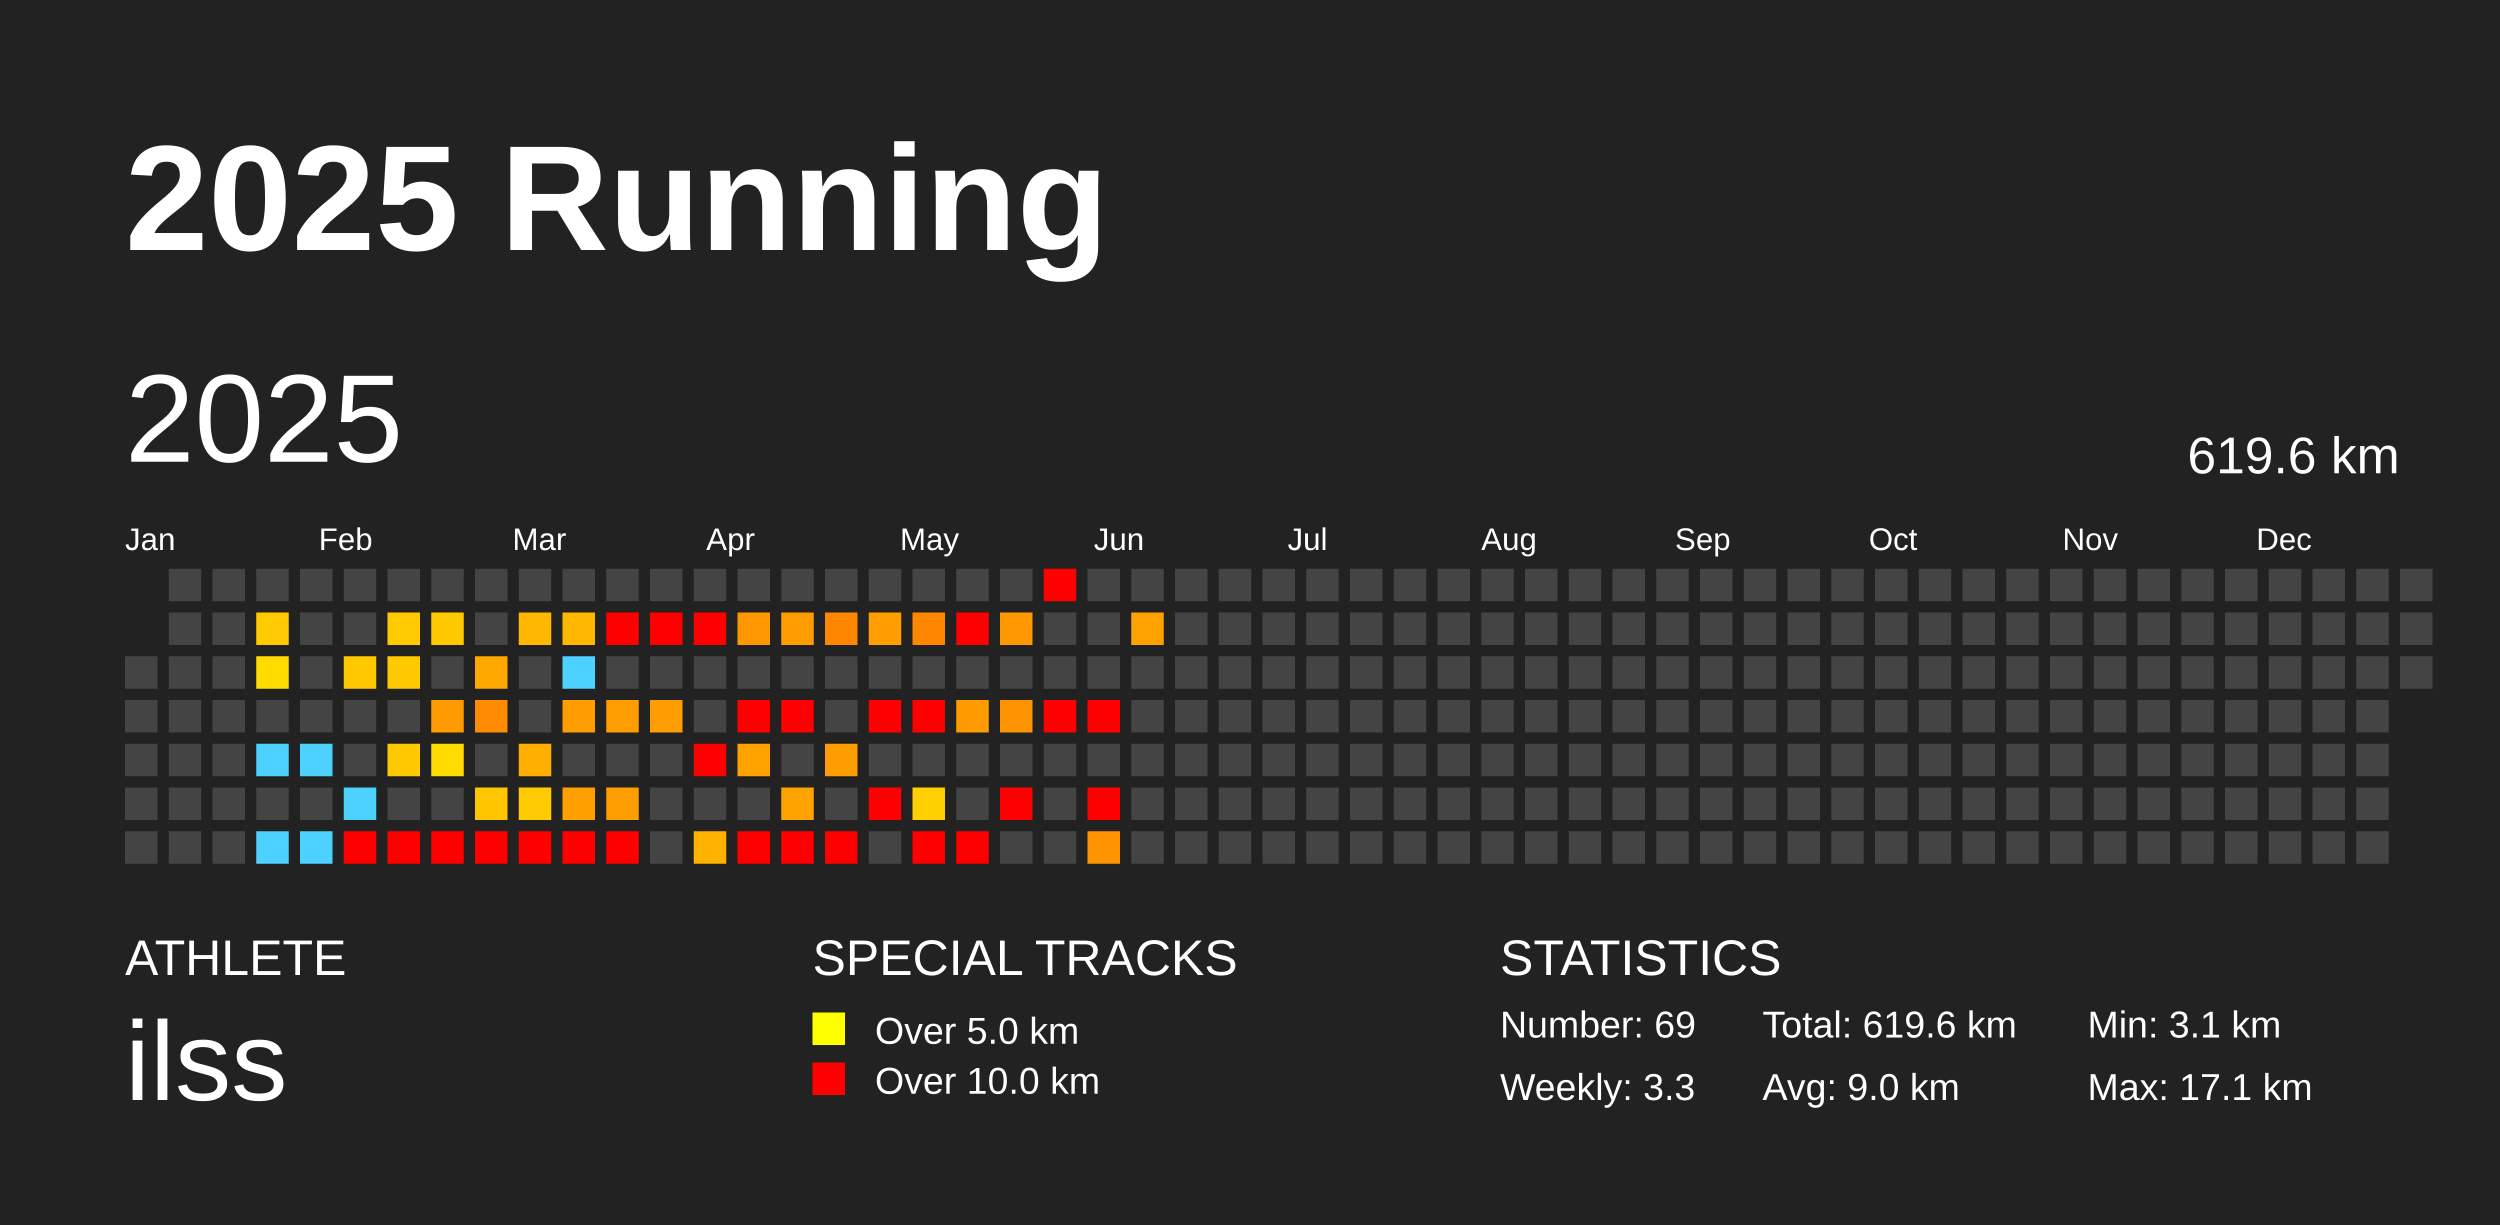
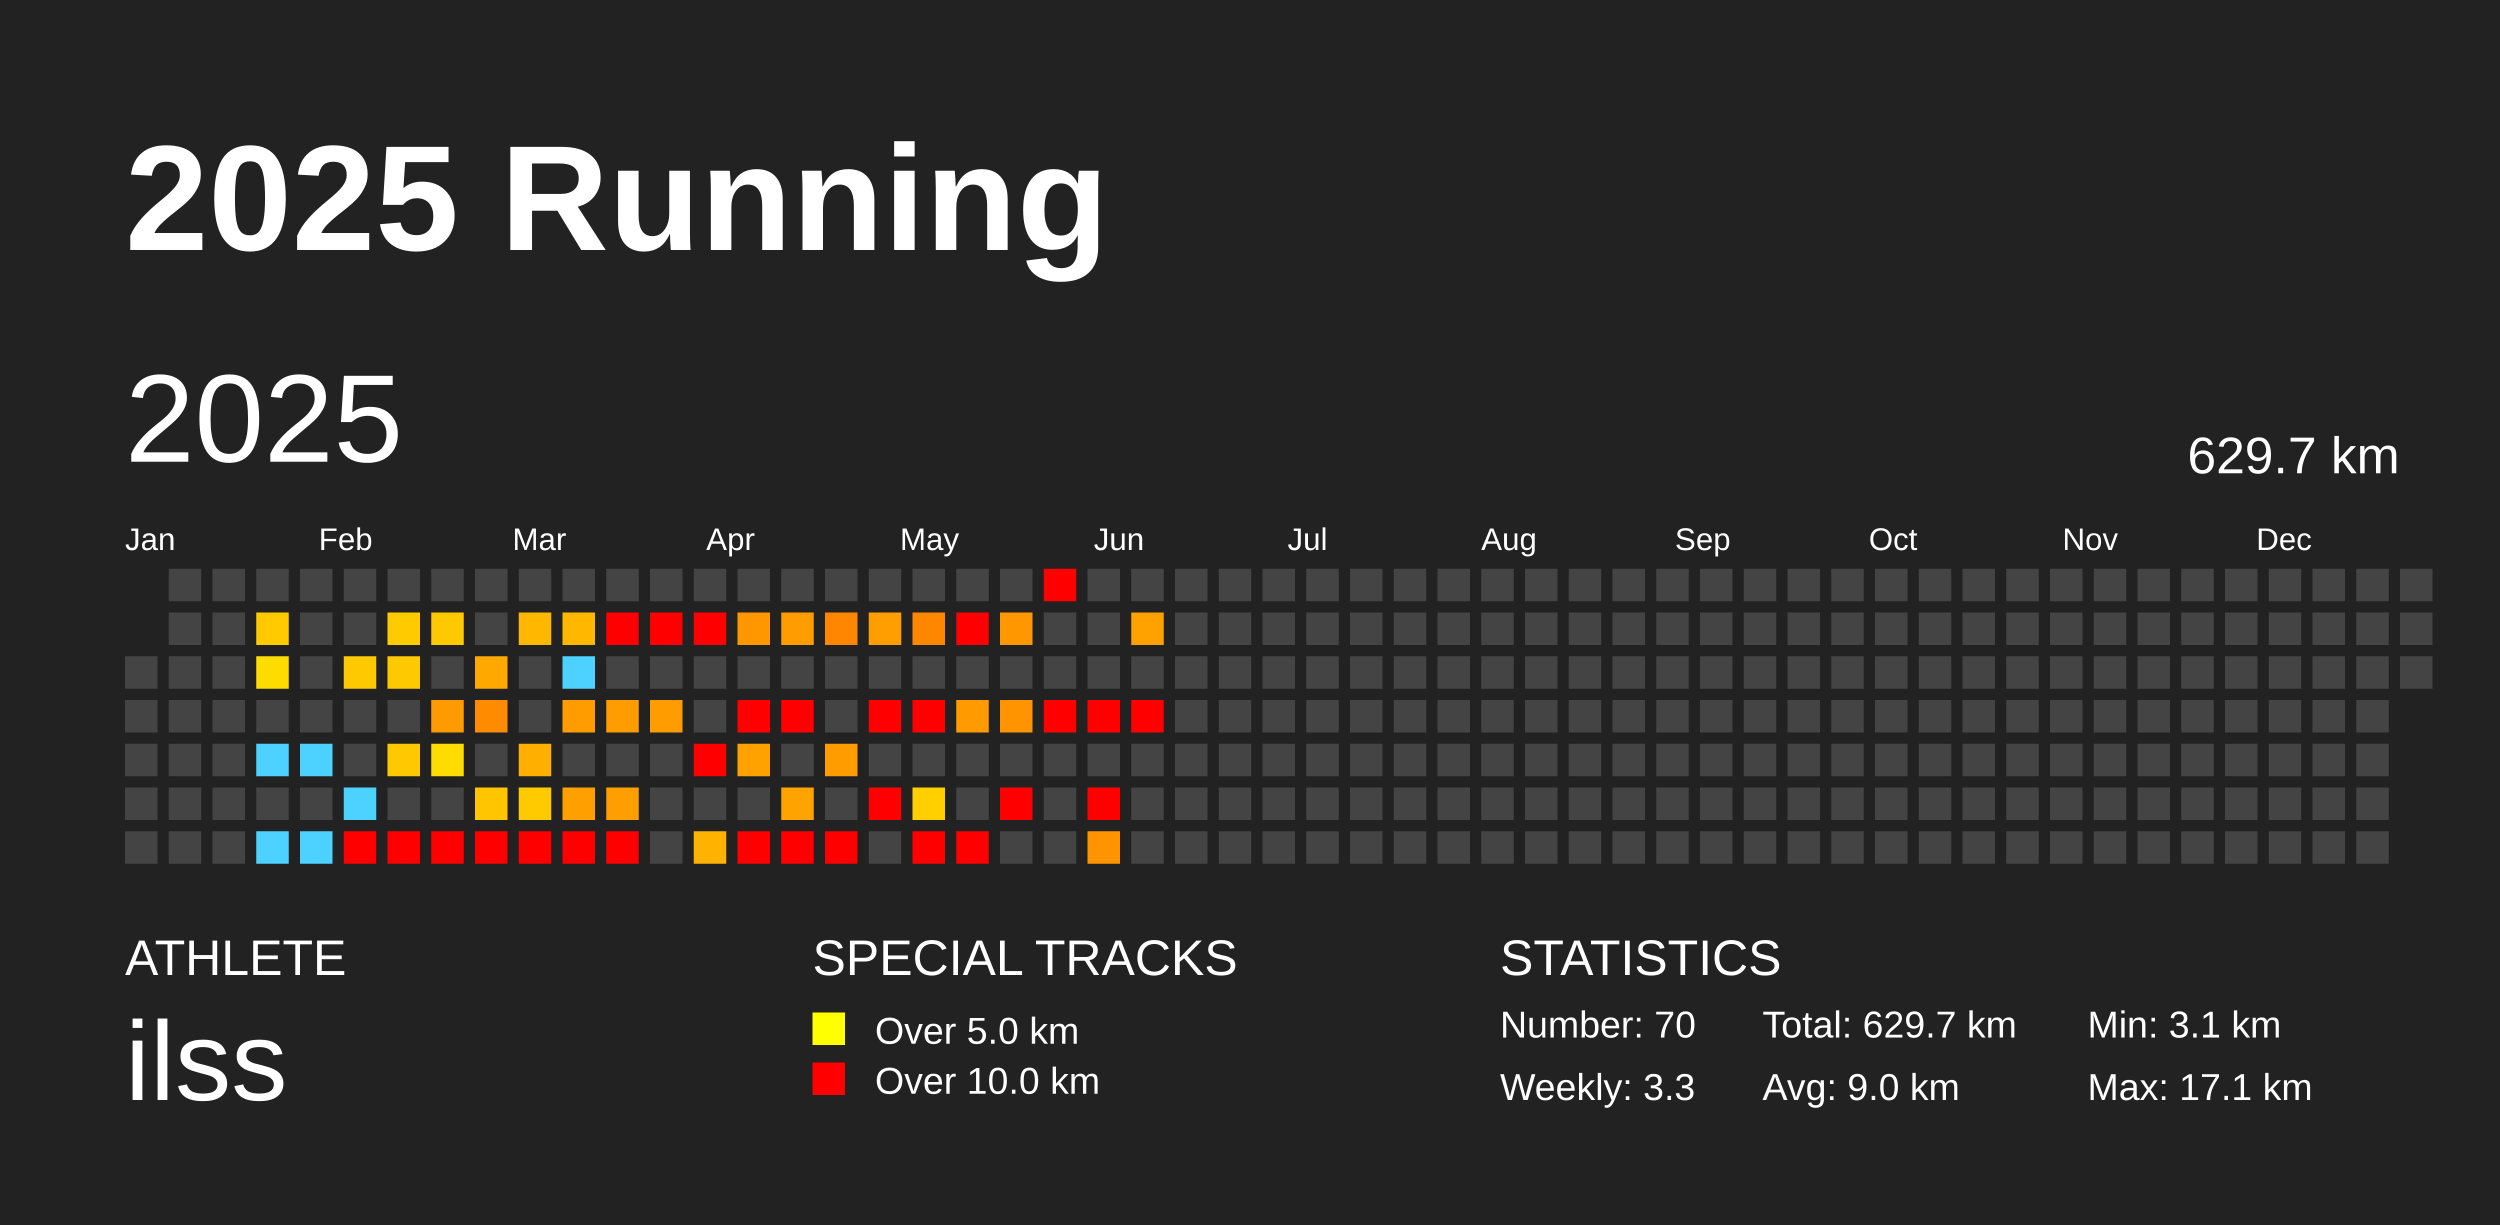
<svg xmlns="http://www.w3.org/2000/svg" baseProfile="full" height="98mm" version="1.1" viewBox="0,0,200,98" width="200mm">
  <defs />
  <rect fill="#222222" height="98" width="200" x="0" y="0" />
  <text fill="#FFFFFF" style="font-size:12px; font-family:Arial; font-weight:bold;" x="10" y="20">2025 Running</text>
  <text fill="#FFFFFF" style="font-size:4px; font-family:Arial" x="10" y="78">ATHLETE</text>
  <text fill="#FFFFFF" style="font-size:9px; font-family:Arial" x="10" y="88">ilss</text>
  <text fill="#FFFFFF" style="font-size:4px; font-family:Arial" x="65" y="78">SPECIAL TRACKS</text>
  <rect fill="yellow" height="2.6" width="2.6" x="65" y="81" />
  <text fill="#FFFFFF" style="font-size:3px; font-family:Arial" x="70" y="83.5">Over 5.0 km</text>
  <rect fill="red" height="2.6" width="2.6" x="65" y="85" />
  <text fill="#FFFFFF" style="font-size:3px; font-family:Arial" x="70" y="87.5">Over 10.0 km</text>
  <text fill="#FFFFFF" style="font-size:4px; font-family:Arial" x="120" y="78">STATISTICS</text>
-   <text fill="#FFFFFF" style="font-size:3px; font-family:Arial" x="120" y="83">Number: 69</text>
+   <text fill="#FFFFFF" style="font-size:3px; font-family:Arial" x="120" y="83">Number: 70</text>
  <text fill="#FFFFFF" style="font-size:3px; font-family:Arial" x="120" y="88">Weekly: 3.3</text>
-   <text fill="#FFFFFF" style="font-size:3px; font-family:Arial" x="141" y="83">Total: 619.6 km</text>
+   <text fill="#FFFFFF" style="font-size:3px; font-family:Arial" x="141" y="83">Total: 629.7 km</text>
  <text fill="#FFFFFF" style="font-size:3px; font-family:Arial" x="141" y="88">Avg: 9.0 km</text>
  <text fill="#FFFFFF" style="font-size:3px; font-family:Arial" x="167" y="83">Min: 3.1 km</text>
  <text fill="#FFFFFF" style="font-size:3px; font-family:Arial" x="167" y="88">Max: 17.1 km</text>
  <text dominant-baseline="hanging" fill="#FFFFFF" style="font-size:10.0px; font-family:Arial;" x="10" y="30">2025</text>
-   <text dominant-baseline="hanging" fill="#FFFFFF" style="font-size:4.125px; font-family:Arial;" x="175" y="35">619.6 km</text>
+   <text dominant-baseline="hanging" fill="#FFFFFF" style="font-size:4.125px; font-family:Arial;" x="175" y="35">629.7 km</text>
  <text fill="#FFFFFF" style="font-size:2.5px; font-family:Arial" x="10.0" y="44">Jan</text>
  <text fill="#FFFFFF" style="font-size:2.5px; font-family:Arial" x="25.5" y="44">Feb</text>
  <text fill="#FFFFFF" style="font-size:2.5px; font-family:Arial" x="41.0" y="44">Mar</text>
  <text fill="#FFFFFF" style="font-size:2.5px; font-family:Arial" x="56.5" y="44">Apr</text>
  <text fill="#FFFFFF" style="font-size:2.5px; font-family:Arial" x="72.0" y="44">May</text>
  <text fill="#FFFFFF" style="font-size:2.5px; font-family:Arial" x="87.5" y="44">Jun</text>
  <text fill="#FFFFFF" style="font-size:2.5px; font-family:Arial" x="103.0" y="44">Jul</text>
  <text fill="#FFFFFF" style="font-size:2.5px; font-family:Arial" x="118.5" y="44">Aug</text>
  <text fill="#FFFFFF" style="font-size:2.5px; font-family:Arial" x="134.0" y="44">Sep</text>
  <text fill="#FFFFFF" style="font-size:2.5px; font-family:Arial" x="149.5" y="44">Oct</text>
  <text fill="#FFFFFF" style="font-size:2.5px; font-family:Arial" x="165.0" y="44">Nov</text>
  <text fill="#FFFFFF" style="font-size:2.5px; font-family:Arial" x="180.5" y="44">Dec</text>
  <rect fill="#444444" height="2.6" width="2.6" x="10.0" y="52.5" />
  <rect fill="#444444" height="2.6" width="2.6" x="10.0" y="56.0" />
  <rect fill="#444444" height="2.6" width="2.6" x="10.0" y="59.5" />
  <rect fill="#444444" height="2.6" width="2.6" x="10.0" y="63.0" />
  <rect fill="#444444" height="2.6" width="2.6" x="10.0" y="66.5" />
  <rect fill="#444444" height="2.6" width="2.6" x="13.5" y="45.5" />
  <rect fill="#444444" height="2.6" width="2.6" x="13.5" y="49.0" />
  <rect fill="#444444" height="2.6" width="2.6" x="13.5" y="52.5" />
  <rect fill="#444444" height="2.6" width="2.6" x="13.5" y="56.0" />
  <rect fill="#444444" height="2.6" width="2.6" x="13.5" y="59.5" />
  <rect fill="#444444" height="2.6" width="2.6" x="13.5" y="63.0" />
  <rect fill="#444444" height="2.6" width="2.6" x="13.5" y="66.5" />
  <rect fill="#444444" height="2.6" width="2.6" x="17.0" y="45.5" />
  <rect fill="#444444" height="2.6" width="2.6" x="17.0" y="49.0" />
  <rect fill="#444444" height="2.6" width="2.6" x="17.0" y="52.5" />
  <rect fill="#444444" height="2.6" width="2.6" x="17.0" y="56.0" />
  <rect fill="#444444" height="2.6" width="2.6" x="17.0" y="59.5" />
  <rect fill="#444444" height="2.6" width="2.6" x="17.0" y="63.0" />
  <rect fill="#444444" height="2.6" width="2.6" x="17.0" y="66.5" />
  <rect fill="#444444" height="2.6" width="2.6" x="20.5" y="45.5" />
  <rect fill="#ffca00" height="2.6" width="2.6" x="20.5" y="49.0" />
  <rect fill="#ffdc00" height="2.6" width="2.6" x="20.5" y="52.5" />
  <rect fill="#444444" height="2.6" width="2.6" x="20.5" y="56.0" />
  <rect fill="#4dd2ff" height="2.6" width="2.6" x="20.5" y="59.5" />
  <rect fill="#444444" height="2.6" width="2.6" x="20.5" y="63.0" />
  <rect fill="#4dd2ff" height="2.6" width="2.6" x="20.5" y="66.5" />
  <rect fill="#444444" height="2.6" width="2.6" x="24.0" y="45.5" />
  <rect fill="#444444" height="2.6" width="2.6" x="24.0" y="49.0" />
  <rect fill="#444444" height="2.6" width="2.6" x="24.0" y="52.5" />
  <rect fill="#444444" height="2.6" width="2.6" x="24.0" y="56.0" />
  <rect fill="#4dd2ff" height="2.6" width="2.6" x="24.0" y="59.5" />
  <rect fill="#444444" height="2.6" width="2.6" x="24.0" y="63.0" />
  <rect fill="#4dd2ff" height="2.6" width="2.6" x="24.0" y="66.5" />
  <rect fill="#444444" height="2.6" width="2.6" x="27.5" y="45.5" />
  <rect fill="#444444" height="2.6" width="2.6" x="27.5" y="49.0" />
  <rect fill="#ffc900" height="2.6" width="2.6" x="27.5" y="52.5" />
  <rect fill="#444444" height="2.6" width="2.6" x="27.5" y="56.0" />
  <rect fill="#444444" height="2.6" width="2.6" x="27.5" y="59.5" />
  <rect fill="#4dd2ff" height="2.6" width="2.6" x="27.5" y="63.0" />
  <rect fill="red" height="2.6" width="2.6" x="27.5" y="66.5" />
  <rect fill="#444444" height="2.6" width="2.6" x="31.0" y="45.5" />
  <rect fill="#ffca00" height="2.6" width="2.6" x="31.0" y="49.0" />
  <rect fill="#ffc900" height="2.6" width="2.6" x="31.0" y="52.5" />
  <rect fill="#444444" height="2.6" width="2.6" x="31.0" y="56.0" />
  <rect fill="#ffc900" height="2.6" width="2.6" x="31.0" y="59.5" />
  <rect fill="#444444" height="2.6" width="2.6" x="31.0" y="63.0" />
  <rect fill="red" height="2.6" width="2.6" x="31.0" y="66.5" />
  <rect fill="#444444" height="2.6" width="2.6" x="34.5" y="45.5" />
  <rect fill="#ffc900" height="2.6" width="2.6" x="34.5" y="49.0" />
  <rect fill="#444444" height="2.6" width="2.6" x="34.5" y="52.5" />
  <rect fill="#ff9b00" height="2.6" width="2.6" x="34.5" y="56.0" />
  <rect fill="#ffdc00" height="2.6" width="2.6" x="34.5" y="59.5" />
  <rect fill="#444444" height="2.6" width="2.6" x="34.5" y="63.0" />
  <rect fill="red" height="2.6" width="2.6" x="34.5" y="66.5" />
  <rect fill="#444444" height="2.6" width="2.6" x="38.0" y="45.5" />
  <rect fill="#444444" height="2.6" width="2.6" x="38.0" y="49.0" />
  <rect fill="#ffa900" height="2.6" width="2.6" x="38.0" y="52.5" />
  <rect fill="#ff8c00" height="2.6" width="2.6" x="38.0" y="56.0" />
  <rect fill="#444444" height="2.6" width="2.6" x="38.0" y="59.5" />
  <rect fill="#ffc600" height="2.6" width="2.6" x="38.0" y="63.0" />
  <rect fill="red" height="2.6" width="2.6" x="38.0" y="66.5" />
  <rect fill="#444444" height="2.6" width="2.6" x="41.5" y="45.5" />
  <rect fill="#ffb700" height="2.6" width="2.6" x="41.5" y="49.0" />
  <rect fill="#444444" height="2.6" width="2.6" x="41.5" y="52.5" />
  <rect fill="#444444" height="2.6" width="2.6" x="41.5" y="56.0" />
  <rect fill="#ffaf00" height="2.6" width="2.6" x="41.5" y="59.5" />
  <rect fill="#ffca00" height="2.6" width="2.6" x="41.5" y="63.0" />
  <rect fill="red" height="2.6" width="2.6" x="41.5" y="66.5" />
  <rect fill="#444444" height="2.6" width="2.6" x="45.0" y="45.5" />
  <rect fill="#ffb700" height="2.6" width="2.6" x="45.0" y="49.0" />
  <rect fill="#4dd2ff" height="2.6" width="2.6" x="45.0" y="52.5" />
  <rect fill="#ff9d00" height="2.6" width="2.6" x="45.0" y="56.0" />
  <rect fill="#444444" height="2.6" width="2.6" x="45.0" y="59.5" />
  <rect fill="#ff9f00" height="2.6" width="2.6" x="45.0" y="63.0" />
  <rect fill="red" height="2.6" width="2.6" x="45.0" y="66.5" />
  <rect fill="#444444" height="2.6" width="2.6" x="48.5" y="45.5" />
  <rect fill="red" height="2.6" width="2.6" x="48.5" y="49.0" />
  <rect fill="#444444" height="2.6" width="2.6" x="48.5" y="52.5" />
  <rect fill="#ff9c00" height="2.6" width="2.6" x="48.5" y="56.0" />
  <rect fill="#444444" height="2.6" width="2.6" x="48.5" y="59.5" />
  <rect fill="#ff9e00" height="2.6" width="2.6" x="48.5" y="63.0" />
  <rect fill="red" height="2.6" width="2.6" x="48.5" y="66.5" />
  <rect fill="#444444" height="2.6" width="2.6" x="52.0" y="45.5" />
  <rect fill="red" height="2.6" width="2.6" x="52.0" y="49.0" />
  <rect fill="#444444" height="2.6" width="2.6" x="52.0" y="52.5" />
  <rect fill="#ff9c00" height="2.6" width="2.6" x="52.0" y="56.0" />
  <rect fill="#444444" height="2.6" width="2.6" x="52.0" y="59.5" />
  <rect fill="#444444" height="2.6" width="2.6" x="52.0" y="63.0" />
  <rect fill="#444444" height="2.6" width="2.6" x="52.0" y="66.5" />
  <rect fill="#444444" height="2.6" width="2.6" x="55.5" y="45.5" />
  <rect fill="red" height="2.6" width="2.6" x="55.5" y="49.0" />
  <rect fill="#444444" height="2.6" width="2.6" x="55.5" y="52.5" />
  <rect fill="#444444" height="2.6" width="2.6" x="55.5" y="56.0" />
  <rect fill="red" height="2.6" width="2.6" x="55.5" y="59.5" />
  <rect fill="#444444" height="2.6" width="2.6" x="55.5" y="63.0" />
  <rect fill="#ffb200" height="2.6" width="2.6" x="55.5" y="66.5" />
  <rect fill="#444444" height="2.6" width="2.6" x="59.0" y="45.5" />
  <rect fill="#ff9800" height="2.6" width="2.6" x="59.0" y="49.0" />
  <rect fill="#444444" height="2.6" width="2.6" x="59.0" y="52.5" />
  <rect fill="red" height="2.6" width="2.6" x="59.0" y="56.0" />
  <rect fill="#ffa200" height="2.6" width="2.6" x="59.0" y="59.5" />
  <rect fill="#444444" height="2.6" width="2.6" x="59.0" y="63.0" />
  <rect fill="red" height="2.6" width="2.6" x="59.0" y="66.5" />
  <rect fill="#444444" height="2.6" width="2.6" x="62.5" y="45.5" />
  <rect fill="#ff9c00" height="2.6" width="2.6" x="62.5" y="49.0" />
  <rect fill="#444444" height="2.6" width="2.6" x="62.5" y="52.5" />
  <rect fill="red" height="2.6" width="2.6" x="62.5" y="56.0" />
  <rect fill="#444444" height="2.6" width="2.6" x="62.5" y="59.5" />
  <rect fill="#ffa300" height="2.6" width="2.6" x="62.5" y="63.0" />
  <rect fill="red" height="2.6" width="2.6" x="62.5" y="66.5" />
  <rect fill="#444444" height="2.6" width="2.6" x="66.0" y="45.5" />
  <rect fill="#ff8700" height="2.6" width="2.6" x="66.0" y="49.0" />
  <rect fill="#444444" height="2.6" width="2.6" x="66.0" y="52.5" />
  <rect fill="#444444" height="2.6" width="2.6" x="66.0" y="56.0" />
  <rect fill="#ff9c00" height="2.6" width="2.6" x="66.0" y="59.5" />
  <rect fill="#444444" height="2.6" width="2.6" x="66.0" y="63.0" />
  <rect fill="red" height="2.6" width="2.6" x="66.0" y="66.5" />
  <rect fill="#444444" height="2.6" width="2.6" x="69.5" y="45.5" />
  <rect fill="#ff9e00" height="2.6" width="2.6" x="69.5" y="49.0" />
  <rect fill="#444444" height="2.6" width="2.6" x="69.5" y="52.5" />
  <rect fill="red" height="2.6" width="2.6" x="69.5" y="56.0" />
  <rect fill="#444444" height="2.6" width="2.6" x="69.5" y="59.5" />
  <rect fill="red" height="2.6" width="2.6" x="69.5" y="63.0" />
  <rect fill="#444444" height="2.6" width="2.6" x="69.5" y="66.5" />
  <rect fill="#444444" height="2.6" width="2.6" x="73.0" y="45.5" />
  <rect fill="#ff8700" height="2.6" width="2.6" x="73.0" y="49.0" />
  <rect fill="#444444" height="2.6" width="2.6" x="73.0" y="52.5" />
  <rect fill="red" height="2.6" width="2.6" x="73.0" y="56.0" />
  <rect fill="#444444" height="2.6" width="2.6" x="73.0" y="59.5" />
  <rect fill="#ffcf00" height="2.6" width="2.6" x="73.0" y="63.0" />
  <rect fill="red" height="2.6" width="2.6" x="73.0" y="66.5" />
  <rect fill="#444444" height="2.6" width="2.6" x="76.5" y="45.5" />
  <rect fill="red" height="2.6" width="2.6" x="76.5" y="49.0" />
  <rect fill="#444444" height="2.6" width="2.6" x="76.5" y="52.5" />
  <rect fill="#ff9b00" height="2.6" width="2.6" x="76.5" y="56.0" />
  <rect fill="#444444" height="2.6" width="2.6" x="76.5" y="59.5" />
  <rect fill="#444444" height="2.6" width="2.6" x="76.5" y="63.0" />
  <rect fill="red" height="2.6" width="2.6" x="76.5" y="66.5" />
  <rect fill="#444444" height="2.6" width="2.6" x="80.0" y="45.5" />
  <rect fill="#ff9800" height="2.6" width="2.6" x="80.0" y="49.0" />
  <rect fill="#444444" height="2.6" width="2.6" x="80.0" y="52.5" />
  <rect fill="#ff9300" height="2.6" width="2.6" x="80.0" y="56.0" />
  <rect fill="#444444" height="2.6" width="2.6" x="80.0" y="59.5" />
  <rect fill="red" height="2.6" width="2.6" x="80.0" y="63.0" />
  <rect fill="#444444" height="2.6" width="2.6" x="80.0" y="66.5" />
  <rect fill="red" height="2.6" width="2.6" x="83.5" y="45.5" />
  <rect fill="#444444" height="2.6" width="2.6" x="83.5" y="49.0" />
  <rect fill="#444444" height="2.6" width="2.6" x="83.5" y="52.5" />
  <rect fill="red" height="2.6" width="2.6" x="83.5" y="56.0" />
  <rect fill="#444444" height="2.6" width="2.6" x="83.5" y="59.5" />
  <rect fill="#444444" height="2.6" width="2.6" x="83.5" y="63.0" />
  <rect fill="#444444" height="2.6" width="2.6" x="83.5" y="66.5" />
  <rect fill="#444444" height="2.6" width="2.6" x="87.0" y="45.5" />
  <rect fill="#444444" height="2.6" width="2.6" x="87.0" y="49.0" />
  <rect fill="#444444" height="2.6" width="2.6" x="87.0" y="52.5" />
  <rect fill="red" height="2.6" width="2.6" x="87.0" y="56.0" />
  <rect fill="#444444" height="2.6" width="2.6" x="87.0" y="59.5" />
  <rect fill="red" height="2.6" width="2.6" x="87.0" y="63.0" />
  <rect fill="#ff9300" height="2.6" width="2.6" x="87.0" y="66.5" />
  <rect fill="#444444" height="2.6" width="2.6" x="90.5" y="45.5" />
  <rect fill="#ffa200" height="2.6" width="2.6" x="90.5" y="49.0" />
  <rect fill="#444444" height="2.6" width="2.6" x="90.5" y="52.5" />
-   <rect fill="#444444" height="2.6" width="2.6" x="90.5" y="56.0" />
+   <rect fill="red" height="2.6" width="2.6" x="90.5" y="56.0" />
  <rect fill="#444444" height="2.6" width="2.6" x="90.5" y="59.5" />
  <rect fill="#444444" height="2.6" width="2.6" x="90.5" y="63.0" />
  <rect fill="#444444" height="2.6" width="2.6" x="90.5" y="66.5" />
  <rect fill="#444444" height="2.6" width="2.6" x="94.0" y="45.5" />
  <rect fill="#444444" height="2.6" width="2.6" x="94.0" y="49.0" />
  <rect fill="#444444" height="2.6" width="2.6" x="94.0" y="52.5" />
  <rect fill="#444444" height="2.6" width="2.6" x="94.0" y="56.0" />
  <rect fill="#444444" height="2.6" width="2.6" x="94.0" y="59.5" />
  <rect fill="#444444" height="2.6" width="2.6" x="94.0" y="63.0" />
  <rect fill="#444444" height="2.6" width="2.6" x="94.0" y="66.5" />
  <rect fill="#444444" height="2.6" width="2.6" x="97.5" y="45.5" />
  <rect fill="#444444" height="2.6" width="2.6" x="97.5" y="49.0" />
  <rect fill="#444444" height="2.6" width="2.6" x="97.5" y="52.5" />
  <rect fill="#444444" height="2.6" width="2.6" x="97.5" y="56.0" />
  <rect fill="#444444" height="2.6" width="2.6" x="97.5" y="59.5" />
  <rect fill="#444444" height="2.6" width="2.6" x="97.5" y="63.0" />
  <rect fill="#444444" height="2.6" width="2.6" x="97.5" y="66.5" />
  <rect fill="#444444" height="2.6" width="2.6" x="101.0" y="45.5" />
  <rect fill="#444444" height="2.6" width="2.6" x="101.0" y="49.0" />
  <rect fill="#444444" height="2.6" width="2.6" x="101.0" y="52.5" />
  <rect fill="#444444" height="2.6" width="2.6" x="101.0" y="56.0" />
  <rect fill="#444444" height="2.6" width="2.6" x="101.0" y="59.5" />
  <rect fill="#444444" height="2.6" width="2.6" x="101.0" y="63.0" />
  <rect fill="#444444" height="2.6" width="2.6" x="101.0" y="66.5" />
  <rect fill="#444444" height="2.6" width="2.6" x="104.5" y="45.5" />
  <rect fill="#444444" height="2.6" width="2.6" x="104.5" y="49.0" />
  <rect fill="#444444" height="2.6" width="2.6" x="104.5" y="52.5" />
  <rect fill="#444444" height="2.6" width="2.6" x="104.5" y="56.0" />
  <rect fill="#444444" height="2.6" width="2.6" x="104.5" y="59.5" />
  <rect fill="#444444" height="2.6" width="2.6" x="104.5" y="63.0" />
  <rect fill="#444444" height="2.6" width="2.6" x="104.5" y="66.5" />
  <rect fill="#444444" height="2.6" width="2.6" x="108.0" y="45.5" />
  <rect fill="#444444" height="2.6" width="2.6" x="108.0" y="49.0" />
  <rect fill="#444444" height="2.6" width="2.6" x="108.0" y="52.5" />
  <rect fill="#444444" height="2.6" width="2.6" x="108.0" y="56.0" />
  <rect fill="#444444" height="2.6" width="2.6" x="108.0" y="59.5" />
  <rect fill="#444444" height="2.6" width="2.6" x="108.0" y="63.0" />
  <rect fill="#444444" height="2.6" width="2.6" x="108.0" y="66.5" />
  <rect fill="#444444" height="2.6" width="2.6" x="111.5" y="45.5" />
  <rect fill="#444444" height="2.6" width="2.6" x="111.5" y="49.0" />
  <rect fill="#444444" height="2.6" width="2.6" x="111.5" y="52.5" />
  <rect fill="#444444" height="2.6" width="2.6" x="111.5" y="56.0" />
  <rect fill="#444444" height="2.6" width="2.6" x="111.5" y="59.5" />
  <rect fill="#444444" height="2.6" width="2.6" x="111.5" y="63.0" />
  <rect fill="#444444" height="2.6" width="2.6" x="111.5" y="66.5" />
  <rect fill="#444444" height="2.6" width="2.6" x="115.0" y="45.5" />
  <rect fill="#444444" height="2.6" width="2.6" x="115.0" y="49.0" />
  <rect fill="#444444" height="2.6" width="2.6" x="115.0" y="52.5" />
  <rect fill="#444444" height="2.6" width="2.6" x="115.0" y="56.0" />
  <rect fill="#444444" height="2.6" width="2.6" x="115.0" y="59.5" />
  <rect fill="#444444" height="2.6" width="2.6" x="115.0" y="63.0" />
  <rect fill="#444444" height="2.6" width="2.6" x="115.0" y="66.5" />
  <rect fill="#444444" height="2.6" width="2.6" x="118.5" y="45.5" />
  <rect fill="#444444" height="2.6" width="2.6" x="118.5" y="49.0" />
  <rect fill="#444444" height="2.6" width="2.6" x="118.5" y="52.5" />
  <rect fill="#444444" height="2.6" width="2.6" x="118.5" y="56.0" />
  <rect fill="#444444" height="2.6" width="2.6" x="118.5" y="59.5" />
  <rect fill="#444444" height="2.6" width="2.6" x="118.5" y="63.0" />
  <rect fill="#444444" height="2.6" width="2.6" x="118.5" y="66.5" />
  <rect fill="#444444" height="2.6" width="2.6" x="122.0" y="45.5" />
  <rect fill="#444444" height="2.6" width="2.6" x="122.0" y="49.0" />
  <rect fill="#444444" height="2.6" width="2.6" x="122.0" y="52.5" />
  <rect fill="#444444" height="2.6" width="2.6" x="122.0" y="56.0" />
  <rect fill="#444444" height="2.6" width="2.6" x="122.0" y="59.5" />
  <rect fill="#444444" height="2.6" width="2.6" x="122.0" y="63.0" />
  <rect fill="#444444" height="2.6" width="2.6" x="122.0" y="66.5" />
  <rect fill="#444444" height="2.6" width="2.6" x="125.5" y="45.5" />
  <rect fill="#444444" height="2.6" width="2.6" x="125.5" y="49.0" />
  <rect fill="#444444" height="2.6" width="2.6" x="125.5" y="52.5" />
  <rect fill="#444444" height="2.6" width="2.6" x="125.5" y="56.0" />
  <rect fill="#444444" height="2.6" width="2.6" x="125.5" y="59.5" />
  <rect fill="#444444" height="2.6" width="2.6" x="125.5" y="63.0" />
  <rect fill="#444444" height="2.6" width="2.6" x="125.5" y="66.5" />
  <rect fill="#444444" height="2.6" width="2.6" x="129.0" y="45.5" />
  <rect fill="#444444" height="2.6" width="2.6" x="129.0" y="49.0" />
  <rect fill="#444444" height="2.6" width="2.6" x="129.0" y="52.5" />
  <rect fill="#444444" height="2.6" width="2.6" x="129.0" y="56.0" />
  <rect fill="#444444" height="2.6" width="2.6" x="129.0" y="59.5" />
  <rect fill="#444444" height="2.6" width="2.6" x="129.0" y="63.0" />
  <rect fill="#444444" height="2.6" width="2.6" x="129.0" y="66.5" />
  <rect fill="#444444" height="2.6" width="2.6" x="132.5" y="45.5" />
  <rect fill="#444444" height="2.6" width="2.6" x="132.5" y="49.0" />
  <rect fill="#444444" height="2.6" width="2.6" x="132.5" y="52.5" />
  <rect fill="#444444" height="2.6" width="2.6" x="132.5" y="56.0" />
  <rect fill="#444444" height="2.6" width="2.6" x="132.5" y="59.5" />
  <rect fill="#444444" height="2.6" width="2.6" x="132.5" y="63.0" />
  <rect fill="#444444" height="2.6" width="2.6" x="132.5" y="66.5" />
  <rect fill="#444444" height="2.6" width="2.6" x="136.0" y="45.5" />
  <rect fill="#444444" height="2.6" width="2.6" x="136.0" y="49.0" />
  <rect fill="#444444" height="2.6" width="2.6" x="136.0" y="52.5" />
  <rect fill="#444444" height="2.6" width="2.6" x="136.0" y="56.0" />
  <rect fill="#444444" height="2.6" width="2.6" x="136.0" y="59.5" />
  <rect fill="#444444" height="2.6" width="2.6" x="136.0" y="63.0" />
  <rect fill="#444444" height="2.6" width="2.6" x="136.0" y="66.5" />
  <rect fill="#444444" height="2.6" width="2.6" x="139.5" y="45.5" />
  <rect fill="#444444" height="2.6" width="2.6" x="139.5" y="49.0" />
  <rect fill="#444444" height="2.6" width="2.6" x="139.5" y="52.5" />
  <rect fill="#444444" height="2.6" width="2.6" x="139.5" y="56.0" />
  <rect fill="#444444" height="2.6" width="2.6" x="139.5" y="59.5" />
  <rect fill="#444444" height="2.6" width="2.6" x="139.5" y="63.0" />
  <rect fill="#444444" height="2.6" width="2.6" x="139.5" y="66.5" />
  <rect fill="#444444" height="2.6" width="2.6" x="143.0" y="45.5" />
  <rect fill="#444444" height="2.6" width="2.6" x="143.0" y="49.0" />
  <rect fill="#444444" height="2.6" width="2.6" x="143.0" y="52.5" />
  <rect fill="#444444" height="2.6" width="2.6" x="143.0" y="56.0" />
  <rect fill="#444444" height="2.6" width="2.6" x="143.0" y="59.5" />
  <rect fill="#444444" height="2.6" width="2.6" x="143.0" y="63.0" />
  <rect fill="#444444" height="2.6" width="2.6" x="143.0" y="66.5" />
  <rect fill="#444444" height="2.6" width="2.6" x="146.5" y="45.5" />
  <rect fill="#444444" height="2.6" width="2.6" x="146.5" y="49.0" />
  <rect fill="#444444" height="2.6" width="2.6" x="146.5" y="52.5" />
  <rect fill="#444444" height="2.6" width="2.6" x="146.5" y="56.0" />
  <rect fill="#444444" height="2.6" width="2.6" x="146.5" y="59.5" />
  <rect fill="#444444" height="2.6" width="2.6" x="146.5" y="63.0" />
  <rect fill="#444444" height="2.6" width="2.6" x="146.5" y="66.5" />
  <rect fill="#444444" height="2.6" width="2.6" x="150.0" y="45.5" />
  <rect fill="#444444" height="2.6" width="2.6" x="150.0" y="49.0" />
  <rect fill="#444444" height="2.6" width="2.6" x="150.0" y="52.5" />
  <rect fill="#444444" height="2.6" width="2.6" x="150.0" y="56.0" />
  <rect fill="#444444" height="2.6" width="2.6" x="150.0" y="59.5" />
  <rect fill="#444444" height="2.6" width="2.6" x="150.0" y="63.0" />
  <rect fill="#444444" height="2.6" width="2.6" x="150.0" y="66.5" />
  <rect fill="#444444" height="2.6" width="2.6" x="153.5" y="45.5" />
  <rect fill="#444444" height="2.6" width="2.6" x="153.5" y="49.0" />
  <rect fill="#444444" height="2.6" width="2.6" x="153.5" y="52.5" />
  <rect fill="#444444" height="2.6" width="2.6" x="153.5" y="56.0" />
  <rect fill="#444444" height="2.6" width="2.6" x="153.5" y="59.5" />
  <rect fill="#444444" height="2.6" width="2.6" x="153.5" y="63.0" />
  <rect fill="#444444" height="2.6" width="2.6" x="153.5" y="66.5" />
  <rect fill="#444444" height="2.6" width="2.6" x="157.0" y="45.5" />
  <rect fill="#444444" height="2.6" width="2.6" x="157.0" y="49.0" />
  <rect fill="#444444" height="2.6" width="2.6" x="157.0" y="52.5" />
  <rect fill="#444444" height="2.6" width="2.6" x="157.0" y="56.0" />
  <rect fill="#444444" height="2.6" width="2.6" x="157.0" y="59.5" />
  <rect fill="#444444" height="2.6" width="2.6" x="157.0" y="63.0" />
  <rect fill="#444444" height="2.6" width="2.6" x="157.0" y="66.5" />
  <rect fill="#444444" height="2.6" width="2.6" x="160.5" y="45.5" />
  <rect fill="#444444" height="2.6" width="2.6" x="160.5" y="49.0" />
  <rect fill="#444444" height="2.6" width="2.6" x="160.5" y="52.5" />
  <rect fill="#444444" height="2.6" width="2.6" x="160.5" y="56.0" />
  <rect fill="#444444" height="2.6" width="2.6" x="160.5" y="59.5" />
  <rect fill="#444444" height="2.6" width="2.6" x="160.5" y="63.0" />
  <rect fill="#444444" height="2.6" width="2.6" x="160.5" y="66.5" />
  <rect fill="#444444" height="2.6" width="2.6" x="164.0" y="45.5" />
  <rect fill="#444444" height="2.6" width="2.6" x="164.0" y="49.0" />
  <rect fill="#444444" height="2.6" width="2.6" x="164.0" y="52.5" />
  <rect fill="#444444" height="2.6" width="2.6" x="164.0" y="56.0" />
  <rect fill="#444444" height="2.6" width="2.6" x="164.0" y="59.5" />
  <rect fill="#444444" height="2.6" width="2.6" x="164.0" y="63.0" />
  <rect fill="#444444" height="2.6" width="2.6" x="164.0" y="66.5" />
  <rect fill="#444444" height="2.6" width="2.6" x="167.5" y="45.5" />
  <rect fill="#444444" height="2.6" width="2.6" x="167.5" y="49.0" />
  <rect fill="#444444" height="2.6" width="2.6" x="167.5" y="52.5" />
  <rect fill="#444444" height="2.6" width="2.6" x="167.5" y="56.0" />
  <rect fill="#444444" height="2.6" width="2.6" x="167.5" y="59.5" />
  <rect fill="#444444" height="2.6" width="2.6" x="167.5" y="63.0" />
  <rect fill="#444444" height="2.6" width="2.6" x="167.5" y="66.5" />
  <rect fill="#444444" height="2.6" width="2.6" x="171.0" y="45.5" />
  <rect fill="#444444" height="2.6" width="2.6" x="171.0" y="49.0" />
  <rect fill="#444444" height="2.6" width="2.6" x="171.0" y="52.5" />
  <rect fill="#444444" height="2.6" width="2.6" x="171.0" y="56.0" />
  <rect fill="#444444" height="2.6" width="2.6" x="171.0" y="59.5" />
  <rect fill="#444444" height="2.6" width="2.6" x="171.0" y="63.0" />
  <rect fill="#444444" height="2.6" width="2.6" x="171.0" y="66.5" />
  <rect fill="#444444" height="2.6" width="2.6" x="174.5" y="45.5" />
  <rect fill="#444444" height="2.6" width="2.6" x="174.5" y="49.0" />
  <rect fill="#444444" height="2.6" width="2.6" x="174.5" y="52.5" />
  <rect fill="#444444" height="2.6" width="2.6" x="174.5" y="56.0" />
  <rect fill="#444444" height="2.6" width="2.6" x="174.5" y="59.5" />
  <rect fill="#444444" height="2.6" width="2.6" x="174.5" y="63.0" />
  <rect fill="#444444" height="2.6" width="2.6" x="174.5" y="66.5" />
  <rect fill="#444444" height="2.6" width="2.6" x="178.0" y="45.5" />
  <rect fill="#444444" height="2.6" width="2.6" x="178.0" y="49.0" />
  <rect fill="#444444" height="2.6" width="2.6" x="178.0" y="52.5" />
  <rect fill="#444444" height="2.6" width="2.6" x="178.0" y="56.0" />
  <rect fill="#444444" height="2.6" width="2.6" x="178.0" y="59.5" />
  <rect fill="#444444" height="2.6" width="2.6" x="178.0" y="63.0" />
  <rect fill="#444444" height="2.6" width="2.6" x="178.0" y="66.5" />
  <rect fill="#444444" height="2.6" width="2.6" x="181.5" y="45.5" />
  <rect fill="#444444" height="2.6" width="2.6" x="181.5" y="49.0" />
  <rect fill="#444444" height="2.6" width="2.6" x="181.5" y="52.5" />
  <rect fill="#444444" height="2.6" width="2.6" x="181.5" y="56.0" />
  <rect fill="#444444" height="2.6" width="2.6" x="181.5" y="59.5" />
  <rect fill="#444444" height="2.6" width="2.6" x="181.5" y="63.0" />
  <rect fill="#444444" height="2.6" width="2.6" x="181.5" y="66.5" />
  <rect fill="#444444" height="2.6" width="2.6" x="185.0" y="45.5" />
  <rect fill="#444444" height="2.6" width="2.6" x="185.0" y="49.0" />
  <rect fill="#444444" height="2.6" width="2.6" x="185.0" y="52.5" />
  <rect fill="#444444" height="2.6" width="2.6" x="185.0" y="56.0" />
  <rect fill="#444444" height="2.6" width="2.6" x="185.0" y="59.5" />
  <rect fill="#444444" height="2.6" width="2.6" x="185.0" y="63.0" />
  <rect fill="#444444" height="2.6" width="2.6" x="185.0" y="66.5" />
  <rect fill="#444444" height="2.6" width="2.6" x="188.5" y="45.5" />
  <rect fill="#444444" height="2.6" width="2.6" x="188.5" y="49.0" />
  <rect fill="#444444" height="2.6" width="2.6" x="188.5" y="52.5" />
  <rect fill="#444444" height="2.6" width="2.6" x="188.5" y="56.0" />
  <rect fill="#444444" height="2.6" width="2.6" x="188.5" y="59.5" />
  <rect fill="#444444" height="2.6" width="2.6" x="188.5" y="63.0" />
  <rect fill="#444444" height="2.6" width="2.6" x="188.5" y="66.5" />
  <rect fill="#444444" height="2.6" width="2.6" x="192.0" y="45.5" />
  <rect fill="#444444" height="2.6" width="2.6" x="192.0" y="49.0" />
  <rect fill="#444444" height="2.6" width="2.6" x="192.0" y="52.5" />
</svg>
